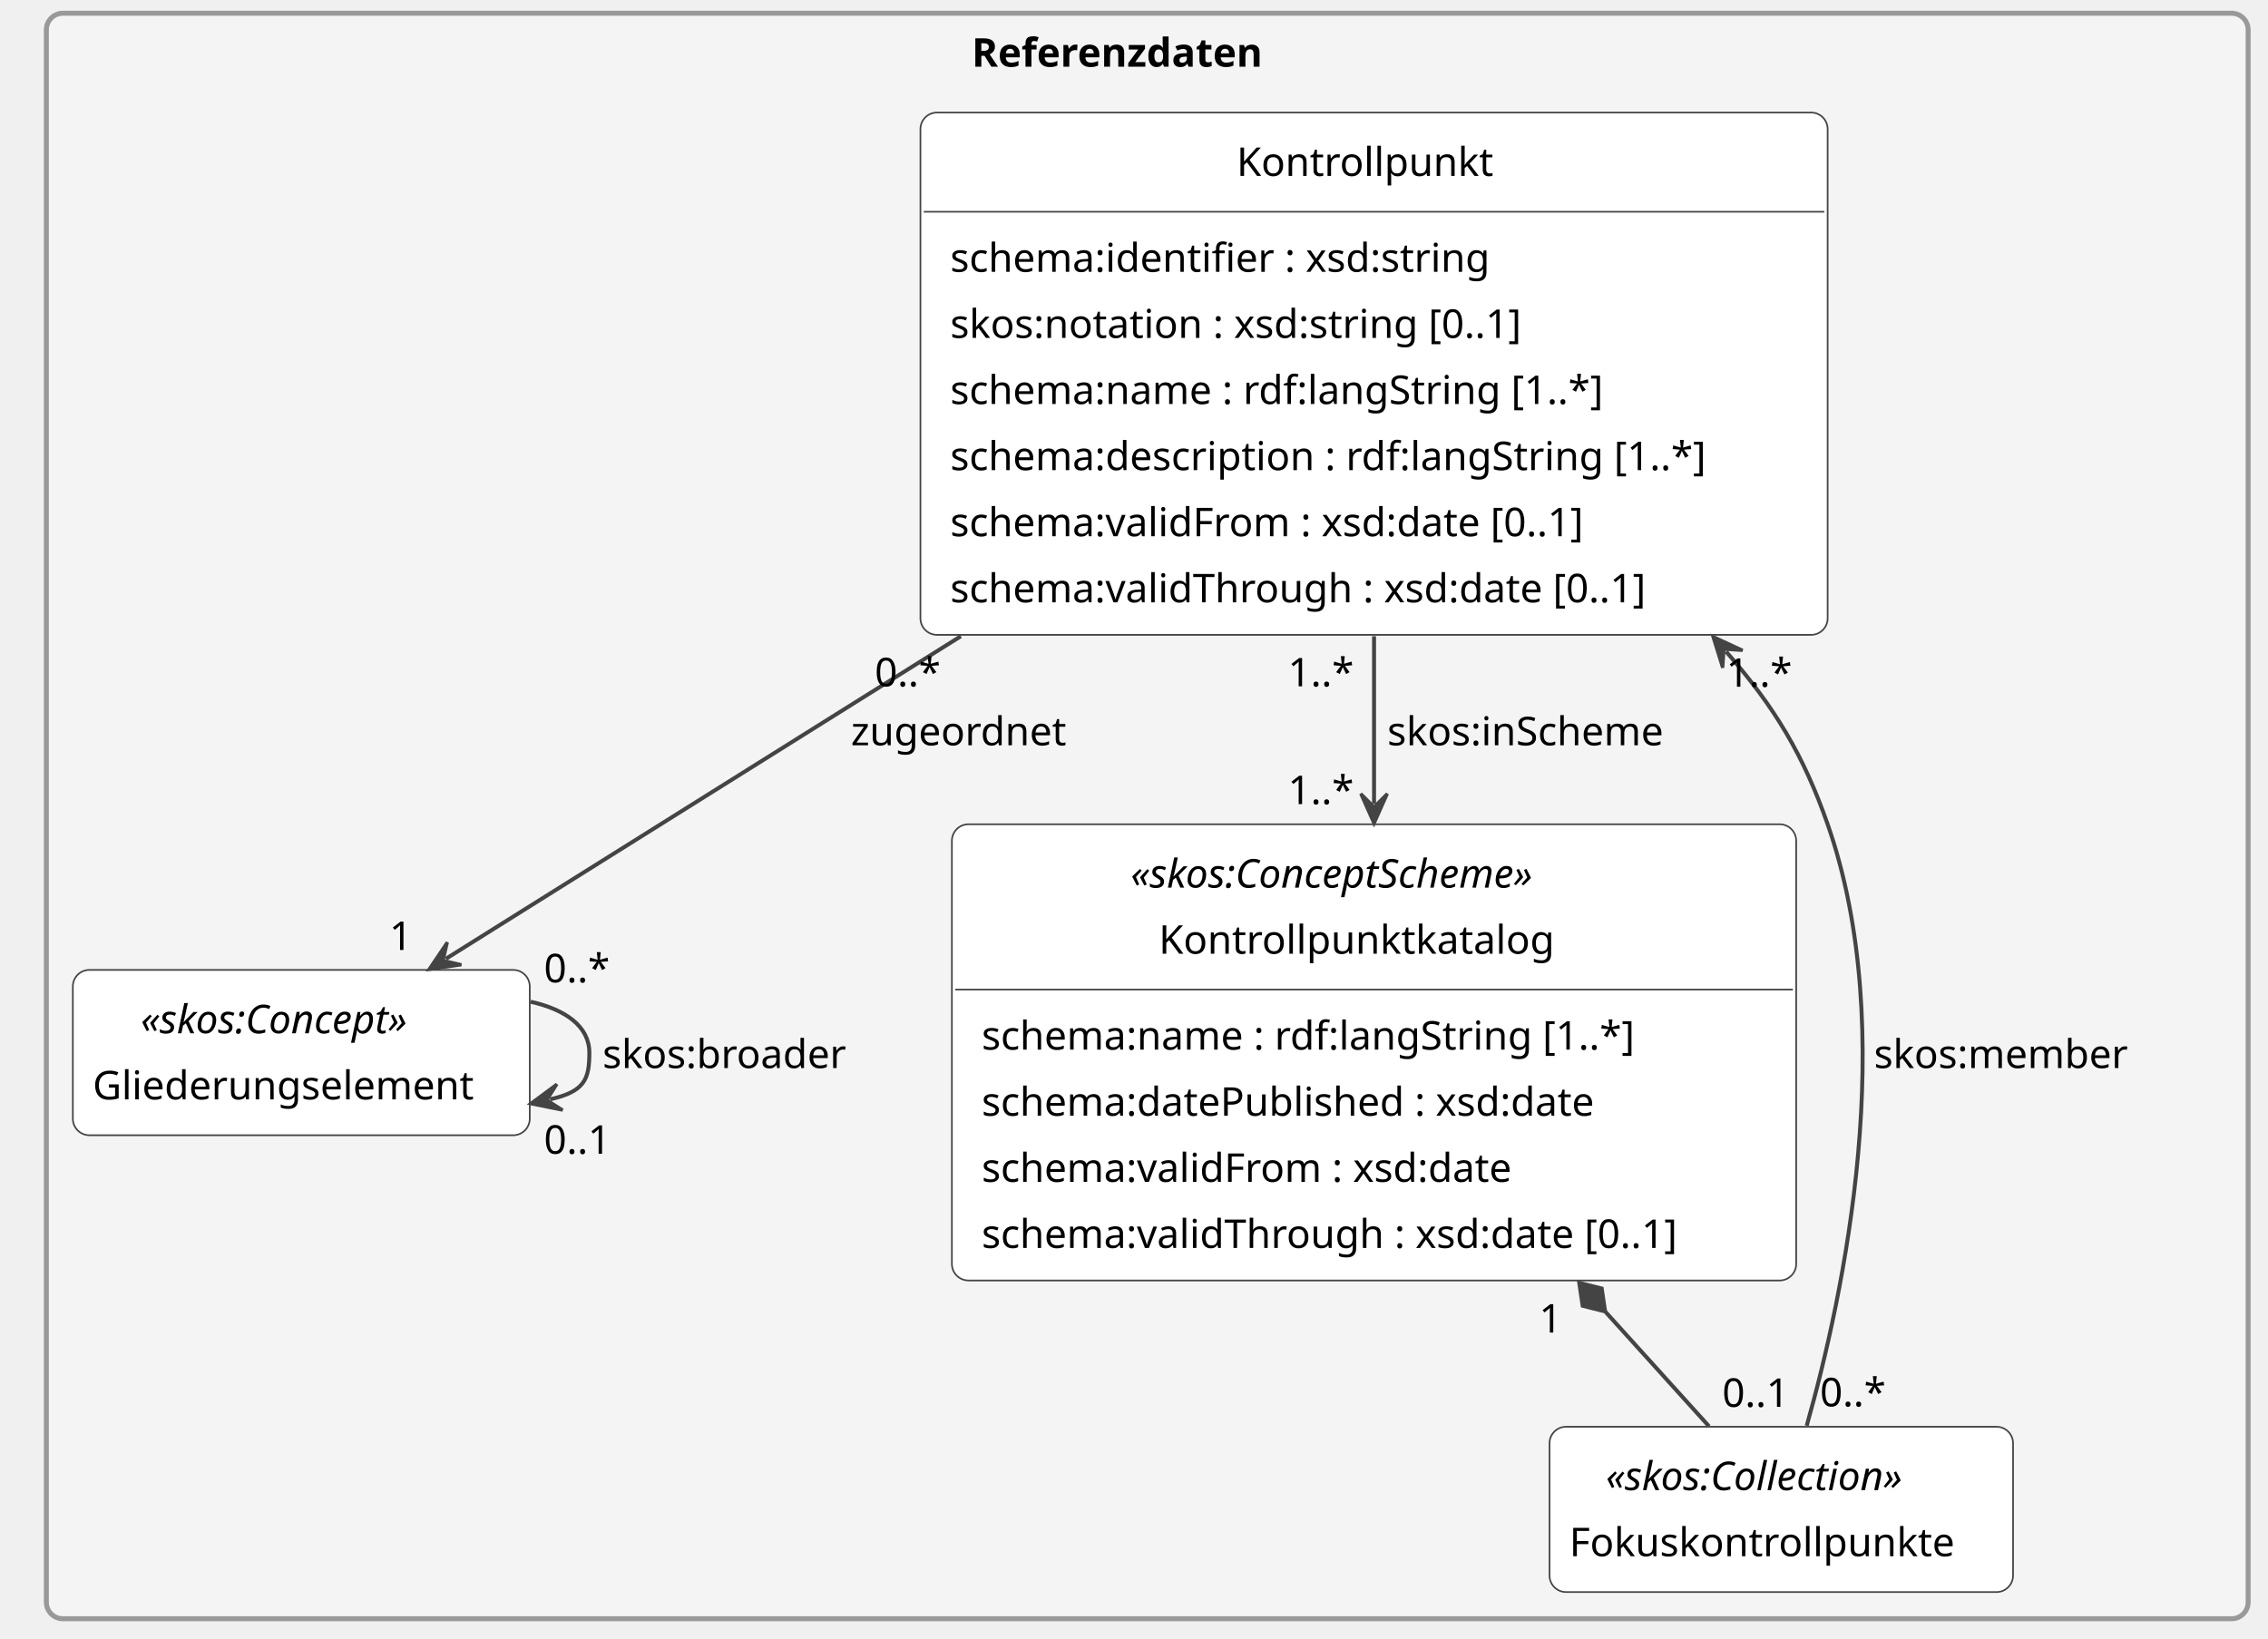
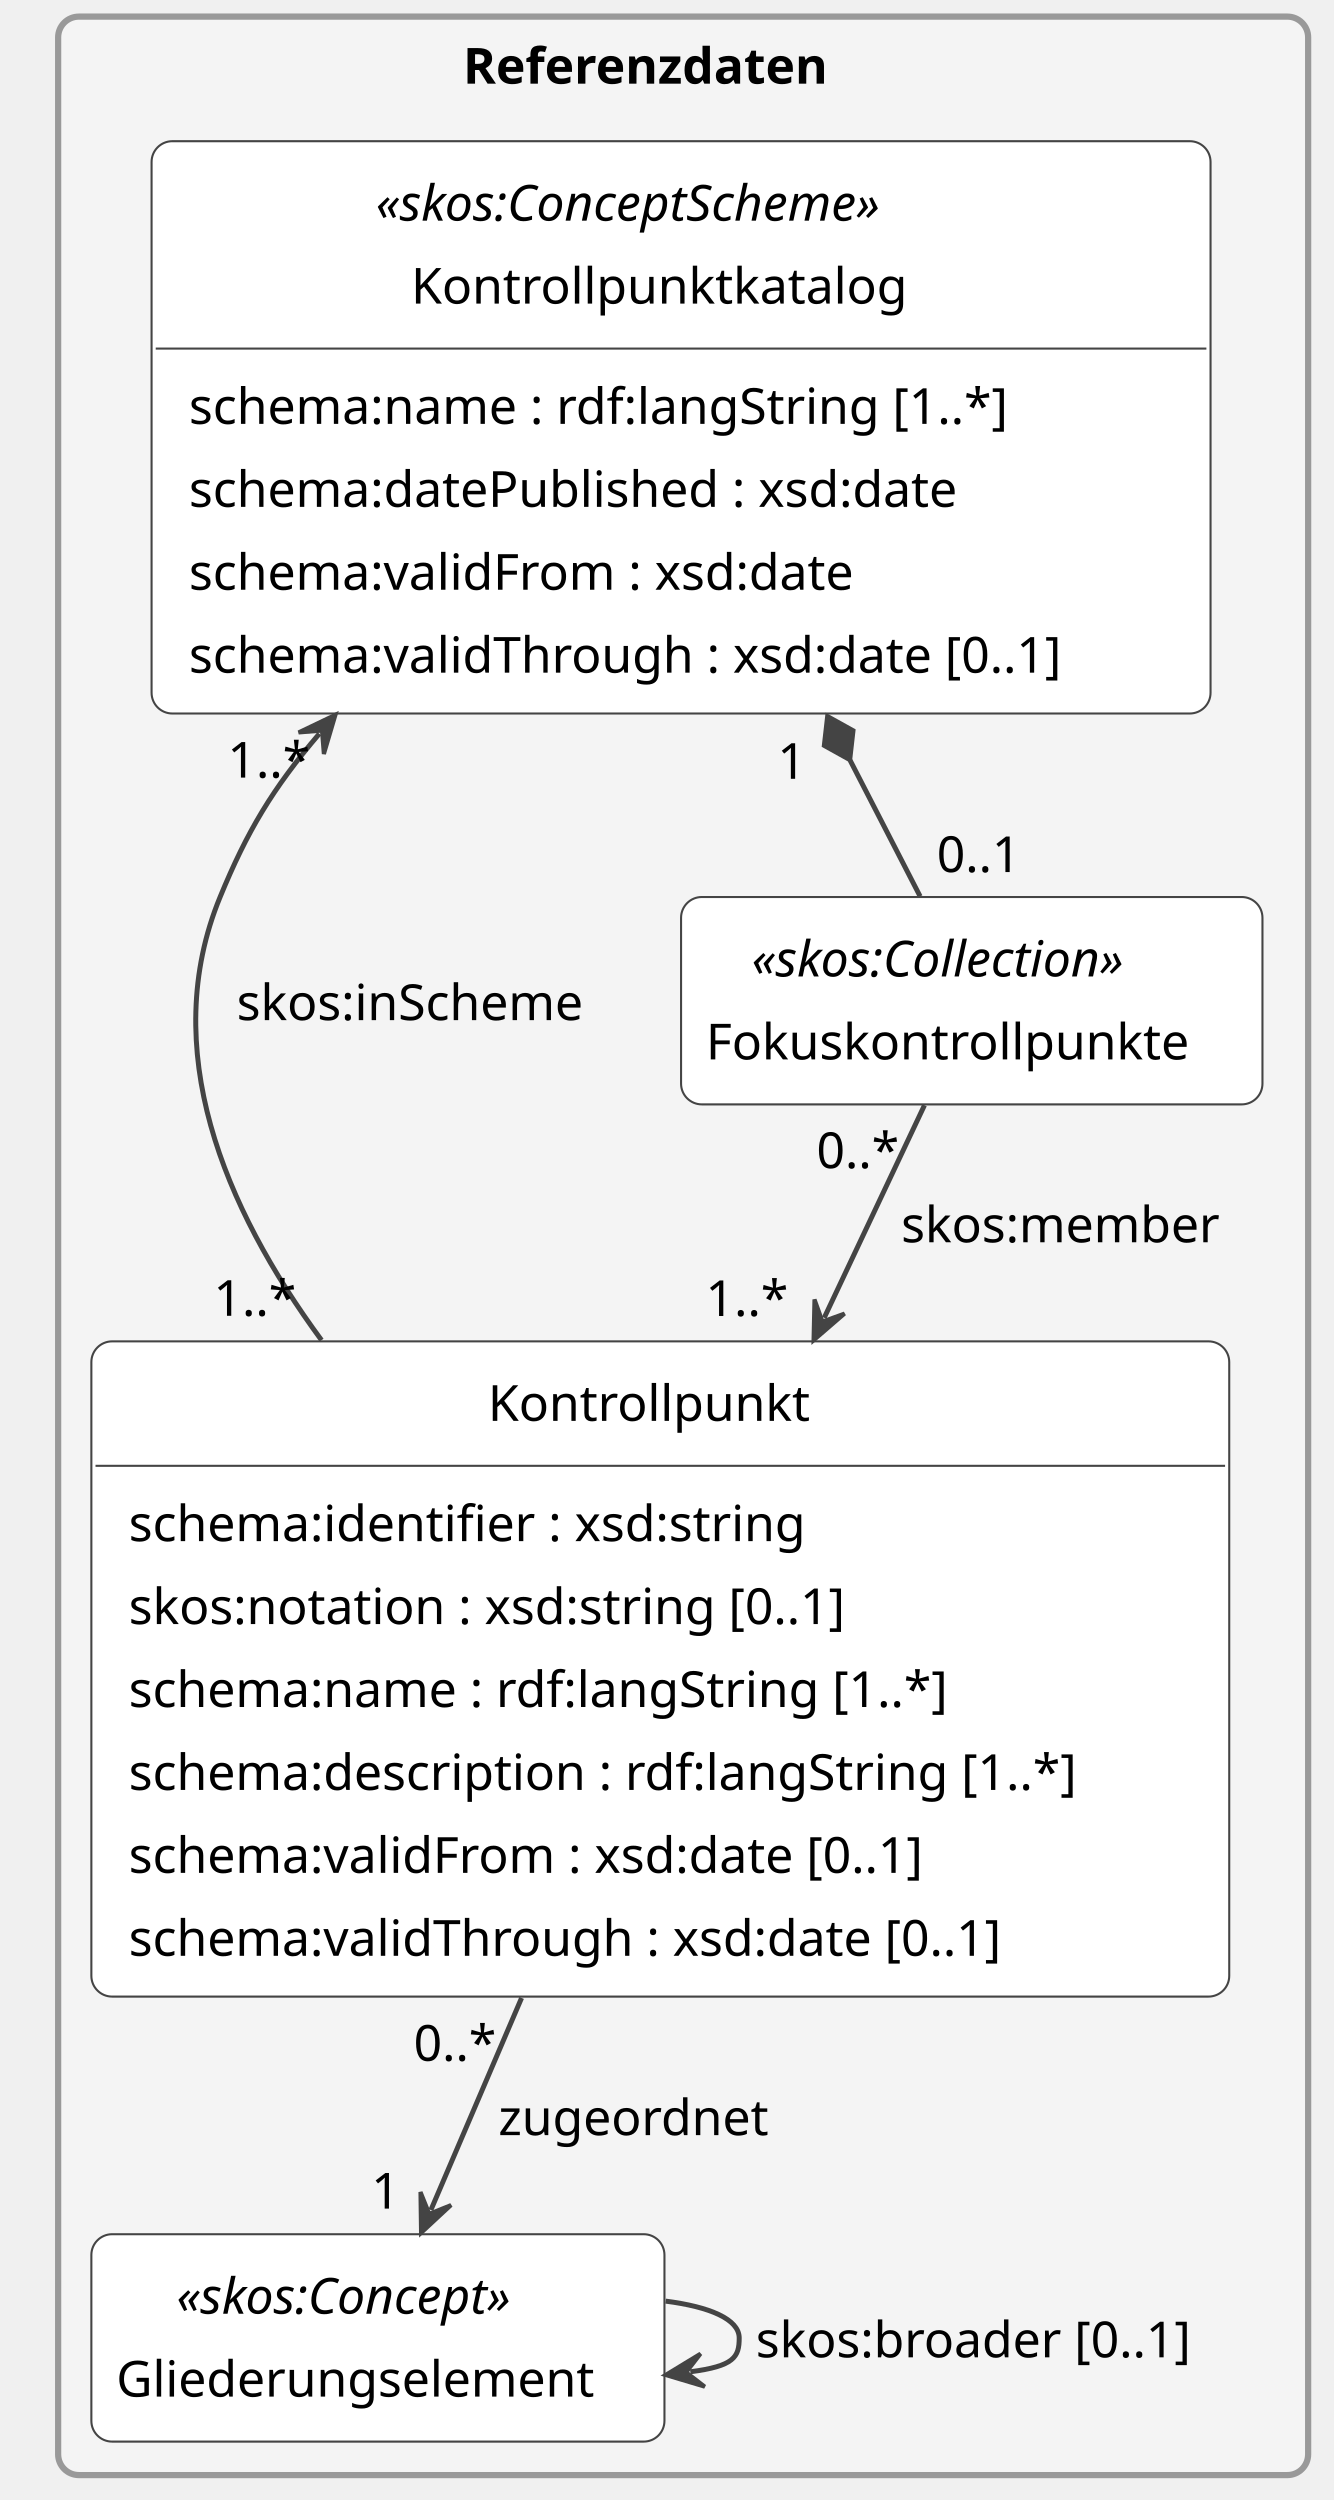
- <svg xmlns="http://www.w3.org/2000/svg" contentStyleType="text/css" height="495px" preserveAspectRatio="none" style="width:685px;height:495px;background:#FFFFFF;" version="1.1" viewBox="0 0 685 495" width="685px" zoomAndPan="magnify">
+ <svg xmlns="http://www.w3.org/2000/svg" contentStyleType="text/css" height="602px" preserveAspectRatio="none" style="width:321px;height:602px;background:#FFFFFF;" version="1.1" viewBox="0 0 321 602" width="321px" zoomAndPan="magnify">
  <defs />
  <g>
    <g id="cluster_REF">
-       <rect fill="#F4F4F4" height="485" rx="5" ry="5" style="stroke:#999999;stroke-width:1.5;" width="665" x="14" y="4" />
-       <text fill="#000000" font-family="sans-serif" font-size="12" font-weight="bold" lengthAdjust="spacing" textLength="106" x="293.5" y="20.139">Referenzdaten</text>
+       <rect fill="#F4F4F4" height="592" rx="5" ry="5" style="stroke:#999999;stroke-width:1.5;" width="301" x="14" y="4" />
+       <text fill="#000000" font-family="sans-serif" font-size="12" font-weight="bold" lengthAdjust="spacing" textLength="106" x="111.5" y="20.139">Referenzdaten</text>
    </g>
    <g id="elem_KP">
-       <rect codeLine="22" fill="#FFFFFF" height="157.781" id="KP" rx="5" ry="5" style="stroke:#444444;stroke-width:0.5;" width="274" x="278" y="34" />
-       <text fill="#000000" font-family="sans-serif" font-size="12" lengthAdjust="spacing" textLength="83" x="373.5" y="53.139">Kontrollpunkt</text>
-       <line style="stroke:#444444;stroke-width:0.5;" x1="279" x2="551" y1="63.969" y2="63.969" />
-       <text fill="#000000" font-family="sans-serif" font-size="12" lengthAdjust="spacing" textLength="181" x="287" y="82.107">schema:identifier : xsd:string</text>
-       <text fill="#000000" font-family="sans-serif" font-size="12" lengthAdjust="spacing" textLength="197" x="287" y="102.076">skos:notation : xsd:string [0..1]</text>
-       <text fill="#000000" font-family="sans-serif" font-size="12" lengthAdjust="spacing" textLength="221" x="287" y="122.045">schema:name : rdf:langString [1..*]</text>
-       <text fill="#000000" font-family="sans-serif" font-size="12" lengthAdjust="spacing" textLength="256" x="287" y="142.014">schema:description : rdf:langString [1..*]</text>
-       <text fill="#000000" font-family="sans-serif" font-size="12" lengthAdjust="spacing" textLength="216" x="287" y="161.982">schema:validFrom : xsd:date [0..1]</text>
-       <text fill="#000000" font-family="sans-serif" font-size="12" lengthAdjust="spacing" textLength="237" x="287" y="181.951">schema:validThrough : xsd:date [0..1]</text>
+       <rect codeLine="22" fill="#FFFFFF" height="157.781" id="KP" rx="5" ry="5" style="stroke:#444444;stroke-width:0.5;" width="274" x="22" y="323" />
+       <text fill="#000000" font-family="sans-serif" font-size="12" lengthAdjust="spacing" textLength="83" x="117.5" y="342.139">Kontrollpunkt</text>
+       <line style="stroke:#444444;stroke-width:0.5;" x1="23" x2="295" y1="352.969" y2="352.969" />
+       <text fill="#000000" font-family="sans-serif" font-size="12" lengthAdjust="spacing" textLength="181" x="31" y="371.107">schema:identifier : xsd:string</text>
+       <text fill="#000000" font-family="sans-serif" font-size="12" lengthAdjust="spacing" textLength="197" x="31" y="391.076">skos:notation : xsd:string [0..1]</text>
+       <text fill="#000000" font-family="sans-serif" font-size="12" lengthAdjust="spacing" textLength="221" x="31" y="411.045">schema:name : rdf:langString [1..*]</text>
+       <text fill="#000000" font-family="sans-serif" font-size="12" lengthAdjust="spacing" textLength="256" x="31" y="431.014">schema:description : rdf:langString [1..*]</text>
+       <text fill="#000000" font-family="sans-serif" font-size="12" lengthAdjust="spacing" textLength="216" x="31" y="450.982">schema:validFrom : xsd:date [0..1]</text>
+       <text fill="#000000" font-family="sans-serif" font-size="12" lengthAdjust="spacing" textLength="237" x="31" y="470.951">schema:validThrough : xsd:date [0..1]</text>
    </g>
    <g id="elem_KZ">
-       <rect codeLine="30" fill="#FFFFFF" height="49.938" id="KZ" rx="5" ry="5" style="stroke:#444444;stroke-width:0.5;" width="138" x="22" y="293" />
-       <text fill="#000000" font-family="sans-serif" font-size="12" font-style="italic" lengthAdjust="spacing" textLength="97" x="42.5" y="312.139">«skos:Concept»</text>
-       <text fill="#000000" font-family="sans-serif" font-size="12" lengthAdjust="spacing" textLength="126" x="28" y="332.107">Gliederungselement</text>
+       <rect codeLine="30" fill="#FFFFFF" height="49.938" id="KZ" rx="5" ry="5" style="stroke:#444444;stroke-width:0.5;" width="138" x="22" y="538" />
+       <text fill="#000000" font-family="sans-serif" font-size="12" font-style="italic" lengthAdjust="spacing" textLength="97" x="42.5" y="557.139">«skos:Concept»</text>
+       <text fill="#000000" font-family="sans-serif" font-size="12" lengthAdjust="spacing" textLength="126" x="28" y="577.107">Gliederungselement</text>
    </g>
    <g id="elem_KAT">
-       <rect codeLine="31" fill="#FFFFFF" height="137.812" id="KAT" rx="5" ry="5" style="stroke:#444444;stroke-width:0.5;" width="255" x="287.5" y="249" />
-       <text fill="#000000" font-family="sans-serif" font-size="12" font-style="italic" lengthAdjust="spacing" textLength="147" x="341.5" y="268.139">«skos:ConceptScheme»</text>
-       <text fill="#000000" font-family="sans-serif" font-size="12" lengthAdjust="spacing" textLength="130" x="350" y="288.107">Kontrollpunktkatalog</text>
-       <line style="stroke:#444444;stroke-width:0.5;" x1="288.5" x2="541.5" y1="298.938" y2="298.938" />
-       <text fill="#000000" font-family="sans-serif" font-size="12" lengthAdjust="spacing" textLength="221" x="296.5" y="317.076">schema:name : rdf:langString [1..*]</text>
-       <text fill="#000000" font-family="sans-serif" font-size="12" lengthAdjust="spacing" textLength="209" x="296.5" y="337.045">schema:datePublished : xsd:date</text>
-       <text fill="#000000" font-family="sans-serif" font-size="12" lengthAdjust="spacing" textLength="178" x="296.5" y="357.014">schema:validFrom : xsd:date</text>
-       <text fill="#000000" font-family="sans-serif" font-size="12" lengthAdjust="spacing" textLength="237" x="296.5" y="376.982">schema:validThrough : xsd:date [0..1]</text>
+       <rect codeLine="31" fill="#FFFFFF" height="137.812" id="KAT" rx="5" ry="5" style="stroke:#444444;stroke-width:0.5;" width="255" x="36.5" y="34" />
+       <text fill="#000000" font-family="sans-serif" font-size="12" font-style="italic" lengthAdjust="spacing" textLength="147" x="90.5" y="53.139">«skos:ConceptScheme»</text>
+       <text fill="#000000" font-family="sans-serif" font-size="12" lengthAdjust="spacing" textLength="130" x="99" y="73.107">Kontrollpunktkatalog</text>
+       <line style="stroke:#444444;stroke-width:0.5;" x1="37.5" x2="290.5" y1="83.938" y2="83.938" />
+       <text fill="#000000" font-family="sans-serif" font-size="12" lengthAdjust="spacing" textLength="221" x="45.5" y="102.076">schema:name : rdf:langString [1..*]</text>
+       <text fill="#000000" font-family="sans-serif" font-size="12" lengthAdjust="spacing" textLength="209" x="45.5" y="122.045">schema:datePublished : xsd:date</text>
+       <text fill="#000000" font-family="sans-serif" font-size="12" lengthAdjust="spacing" textLength="178" x="45.5" y="142.014">schema:validFrom : xsd:date</text>
+       <text fill="#000000" font-family="sans-serif" font-size="12" lengthAdjust="spacing" textLength="237" x="45.5" y="161.982">schema:validThrough : xsd:date [0..1]</text>
    </g>
    <g id="elem_FKP">
-       <rect codeLine="37" fill="#FFFFFF" height="49.938" id="FKP" rx="5" ry="5" style="stroke:#444444;stroke-width:0.5;" width="140" x="468" y="431" />
-       <text fill="#000000" font-family="sans-serif" font-size="12" font-style="italic" lengthAdjust="spacing" textLength="106" x="485" y="450.139">«skos:Collection»</text>
-       <text fill="#000000" font-family="sans-serif" font-size="12" lengthAdjust="spacing" textLength="128" x="474" y="470.107">Fokuskontrollpunkte</text>
+       <rect codeLine="37" fill="#FFFFFF" height="49.938" id="FKP" rx="5" ry="5" style="stroke:#444444;stroke-width:0.5;" width="140" x="164" y="216" />
+       <text fill="#000000" font-family="sans-serif" font-size="12" font-style="italic" lengthAdjust="spacing" textLength="106" x="181" y="235.139">«skos:Collection»</text>
+       <text fill="#000000" font-family="sans-serif" font-size="12" lengthAdjust="spacing" textLength="128" x="170" y="255.107">Fokuskontrollpunkte</text>
    </g>
-     <polygon fill="#444444" points="415,248.774,419,239.774,415,243.774,411,239.774,415,248.774" style="stroke:#444444;stroke-width:1.0;" />
-     <path d="M415,192.195 C415,210.847 415,224.61 415,242.774 " fill="none" style="stroke:#444444;stroke-width:1.2;" />
-     <text fill="#000000" font-family="sans-serif" font-size="12" lengthAdjust="spacing" textLength="94" x="419" y="225.139">skos:inScheme</text>
-     <text fill="#000000" font-family="sans-serif" font-size="12" lengthAdjust="spacing" textLength="22" x="389" y="242.912">1..*</text>
-     <text fill="#000000" font-family="sans-serif" font-size="12" lengthAdjust="spacing" textLength="22" x="389" y="207.333">1..*</text>
-     <polygon fill="#444444" points="476.86,387.398,477.918,394.531,484.91,396.298,483.852,389.165,476.86,387.398" style="stroke:#444444;stroke-width:1.0;" />
-     <path d="M484.91,396.298 C499.028,411.909 505.072,418.591 516.163,430.855 " fill="none" style="stroke:#444444;stroke-width:1.2;" />
-     <text fill="#000000" font-family="sans-serif" font-size="12" lengthAdjust="spacing" textLength="24" x="520.163" y="424.993">0..1</text>
-     <text fill="#000000" font-family="sans-serif" font-size="12" lengthAdjust="spacing" textLength="8" x="464.86" y="402.537">1</text>
-     <polygon fill="#444444" points="517.376,192.322,520.299,201.727,520.671,196.083,526.316,196.455,517.376,192.322" style="stroke:#444444;stroke-width:1.0;" />
-     <path d="M545.676,430.701 C556.81,391.31 573.853,311.612 552,249 C544.738,228.192 536.068,213.653 521.33,196.835 " fill="none" style="stroke:#444444;stroke-width:1.2;" />
-     <text fill="#000000" font-family="sans-serif" font-size="12" lengthAdjust="spacing" textLength="84" x="566" y="322.639">skos:member</text>
-     <text fill="#000000" font-family="sans-serif" font-size="12" lengthAdjust="spacing" textLength="22" x="521.376" y="207.461">1..*</text>
-     <text fill="#000000" font-family="sans-serif" font-size="12" lengthAdjust="spacing" textLength="22" x="549.676" y="424.84">0..*</text>
-     <polygon fill="#444444" points="160.275,333.388,169.928,335.338,165.155,332.302,168.191,327.529,160.275,333.388" style="stroke:#444444;stroke-width:1.0;" />
-     <path d="M160.275,302.612 C170.831,304.961 178,310.09 178,318 C178,325.91 176.688,329.737 166.131,332.085 " fill="none" style="stroke:#444444;stroke-width:1.2;" />
-     <text fill="#000000" font-family="sans-serif" font-size="12" lengthAdjust="spacing" textLength="83" x="182" y="322.639">skos:broader</text>
-     <text fill="#000000" font-family="sans-serif" font-size="12" lengthAdjust="spacing" textLength="24" x="164.275" y="348.526">0..1</text>
-     <text fill="#000000" font-family="sans-serif" font-size="12" lengthAdjust="spacing" textLength="22" x="164.275" y="296.751">0..*</text>
-     <polygon fill="#444444" points="129.59,292.822,139.341,291.433,133.827,290.167,135.093,284.654,129.59,292.822" style="stroke:#444444;stroke-width:1.0;" />
-     <path d="M290.197,192.195 C232.973,228.048 174.289,264.816 134.675,289.636 " fill="none" style="stroke:#444444;stroke-width:1.2;" />
-     <text fill="#000000" font-family="sans-serif" font-size="12" lengthAdjust="spacing" textLength="71" x="257" y="225.139">zugeordnet</text>
-     <text fill="#000000" font-family="sans-serif" font-size="12" lengthAdjust="spacing" textLength="8" x="117.59" y="286.96">1</text>
-     <text fill="#000000" font-family="sans-serif" font-size="12" lengthAdjust="spacing" textLength="22" x="264.197" y="207.333">0..*</text>
+     <polygon fill="#444444" points="199.205,172.398,198.394,179.564,204.697,183.068,205.507,175.903,199.205,172.398" style="stroke:#444444;stroke-width:1.0;" />
+     <path d="M204.697,183.068 C212.732,198.679 215.26,203.591 221.572,215.855 " fill="none" style="stroke:#444444;stroke-width:1.2;" />
+     <text fill="#000000" font-family="sans-serif" font-size="12" lengthAdjust="spacing" textLength="24" x="225.572" y="209.994">0..1</text>
+     <text fill="#000000" font-family="sans-serif" font-size="12" lengthAdjust="spacing" textLength="8" x="187.205" y="187.537">1</text>
+     <polygon fill="#444444" points="80.78,172.113,71.899,176.372,77.538,175.92,77.99,181.559,80.78,172.113" style="stroke:#444444;stroke-width:1.0;" />
+     <path d="M76.89,176.682 C65.571,189.974 59.512,200.178 53,216 C37.995,252.456 53.82,290.597 77.421,322.712 " fill="none" style="stroke:#444444;stroke-width:1.2;" />
+     <text fill="#000000" font-family="sans-serif" font-size="12" lengthAdjust="spacing" textLength="94" x="57" y="245.639">skos:inScheme</text>
+     <text fill="#000000" font-family="sans-serif" font-size="12" lengthAdjust="spacing" textLength="22" x="51.42" y="316.85">1..*</text>
+     <text fill="#000000" font-family="sans-serif" font-size="12" lengthAdjust="spacing" textLength="22" x="54.78" y="187.252">1..*</text>
+     <polygon fill="#444444" points="195.91,322.752,203.367,316.318,198.043,318.23,196.131,312.906,195.91,322.752" style="stroke:#444444;stroke-width:1.0;" />
+     <path d="M222.609,266.149 C215.397,281.439 208.186,296.725 198.469,317.325 " fill="none" style="stroke:#444444;stroke-width:1.2;" />
+     <text fill="#000000" font-family="sans-serif" font-size="12" lengthAdjust="spacing" textLength="84" x="217" y="299.139">skos:member</text>
+     <text fill="#000000" font-family="sans-serif" font-size="12" lengthAdjust="spacing" textLength="22" x="169.91" y="316.89">1..*</text>
+     <text fill="#000000" font-family="sans-serif" font-size="12" lengthAdjust="spacing" textLength="22" x="196.609" y="281.287">0..*</text>
+     <polygon fill="#444444" points="101.397,537.69,108.613,530.988,103.363,533.093,101.258,527.842,101.397,537.69" style="stroke:#444444;stroke-width:1.0;" />
+     <path d="M125.598,481.103 C116.798,501.679 110.304,516.864 103.756,532.174 " fill="none" style="stroke:#444444;stroke-width:1.2;" />
+     <text fill="#000000" font-family="sans-serif" font-size="12" lengthAdjust="spacing" textLength="71" x="120" y="514.139">zugeordnet</text>
+     <text fill="#000000" font-family="sans-serif" font-size="12" lengthAdjust="spacing" textLength="8" x="89.397" y="531.829">1</text>
+     <text fill="#000000" font-family="sans-serif" font-size="12" lengthAdjust="spacing" textLength="22" x="99.598" y="496.241">0..*</text>
+     <polygon fill="#444444" points="160.275,571.891,169.711,574.711,165.234,571.253,168.691,566.776,160.275,571.891" style="stroke:#444444;stroke-width:1.0;" />
+     <path d="M160.275,554.109 C170.831,555.466 178,558.43 178,563 C178,567.57 176.782,569.769 166.226,571.126 " fill="none" style="stroke:#444444;stroke-width:1.2;" />
+     <text fill="#000000" font-family="sans-serif" font-size="12" lengthAdjust="spacing" textLength="121" x="182" y="567.639">skos:broader [0..1]</text>
  </g>
</svg>
